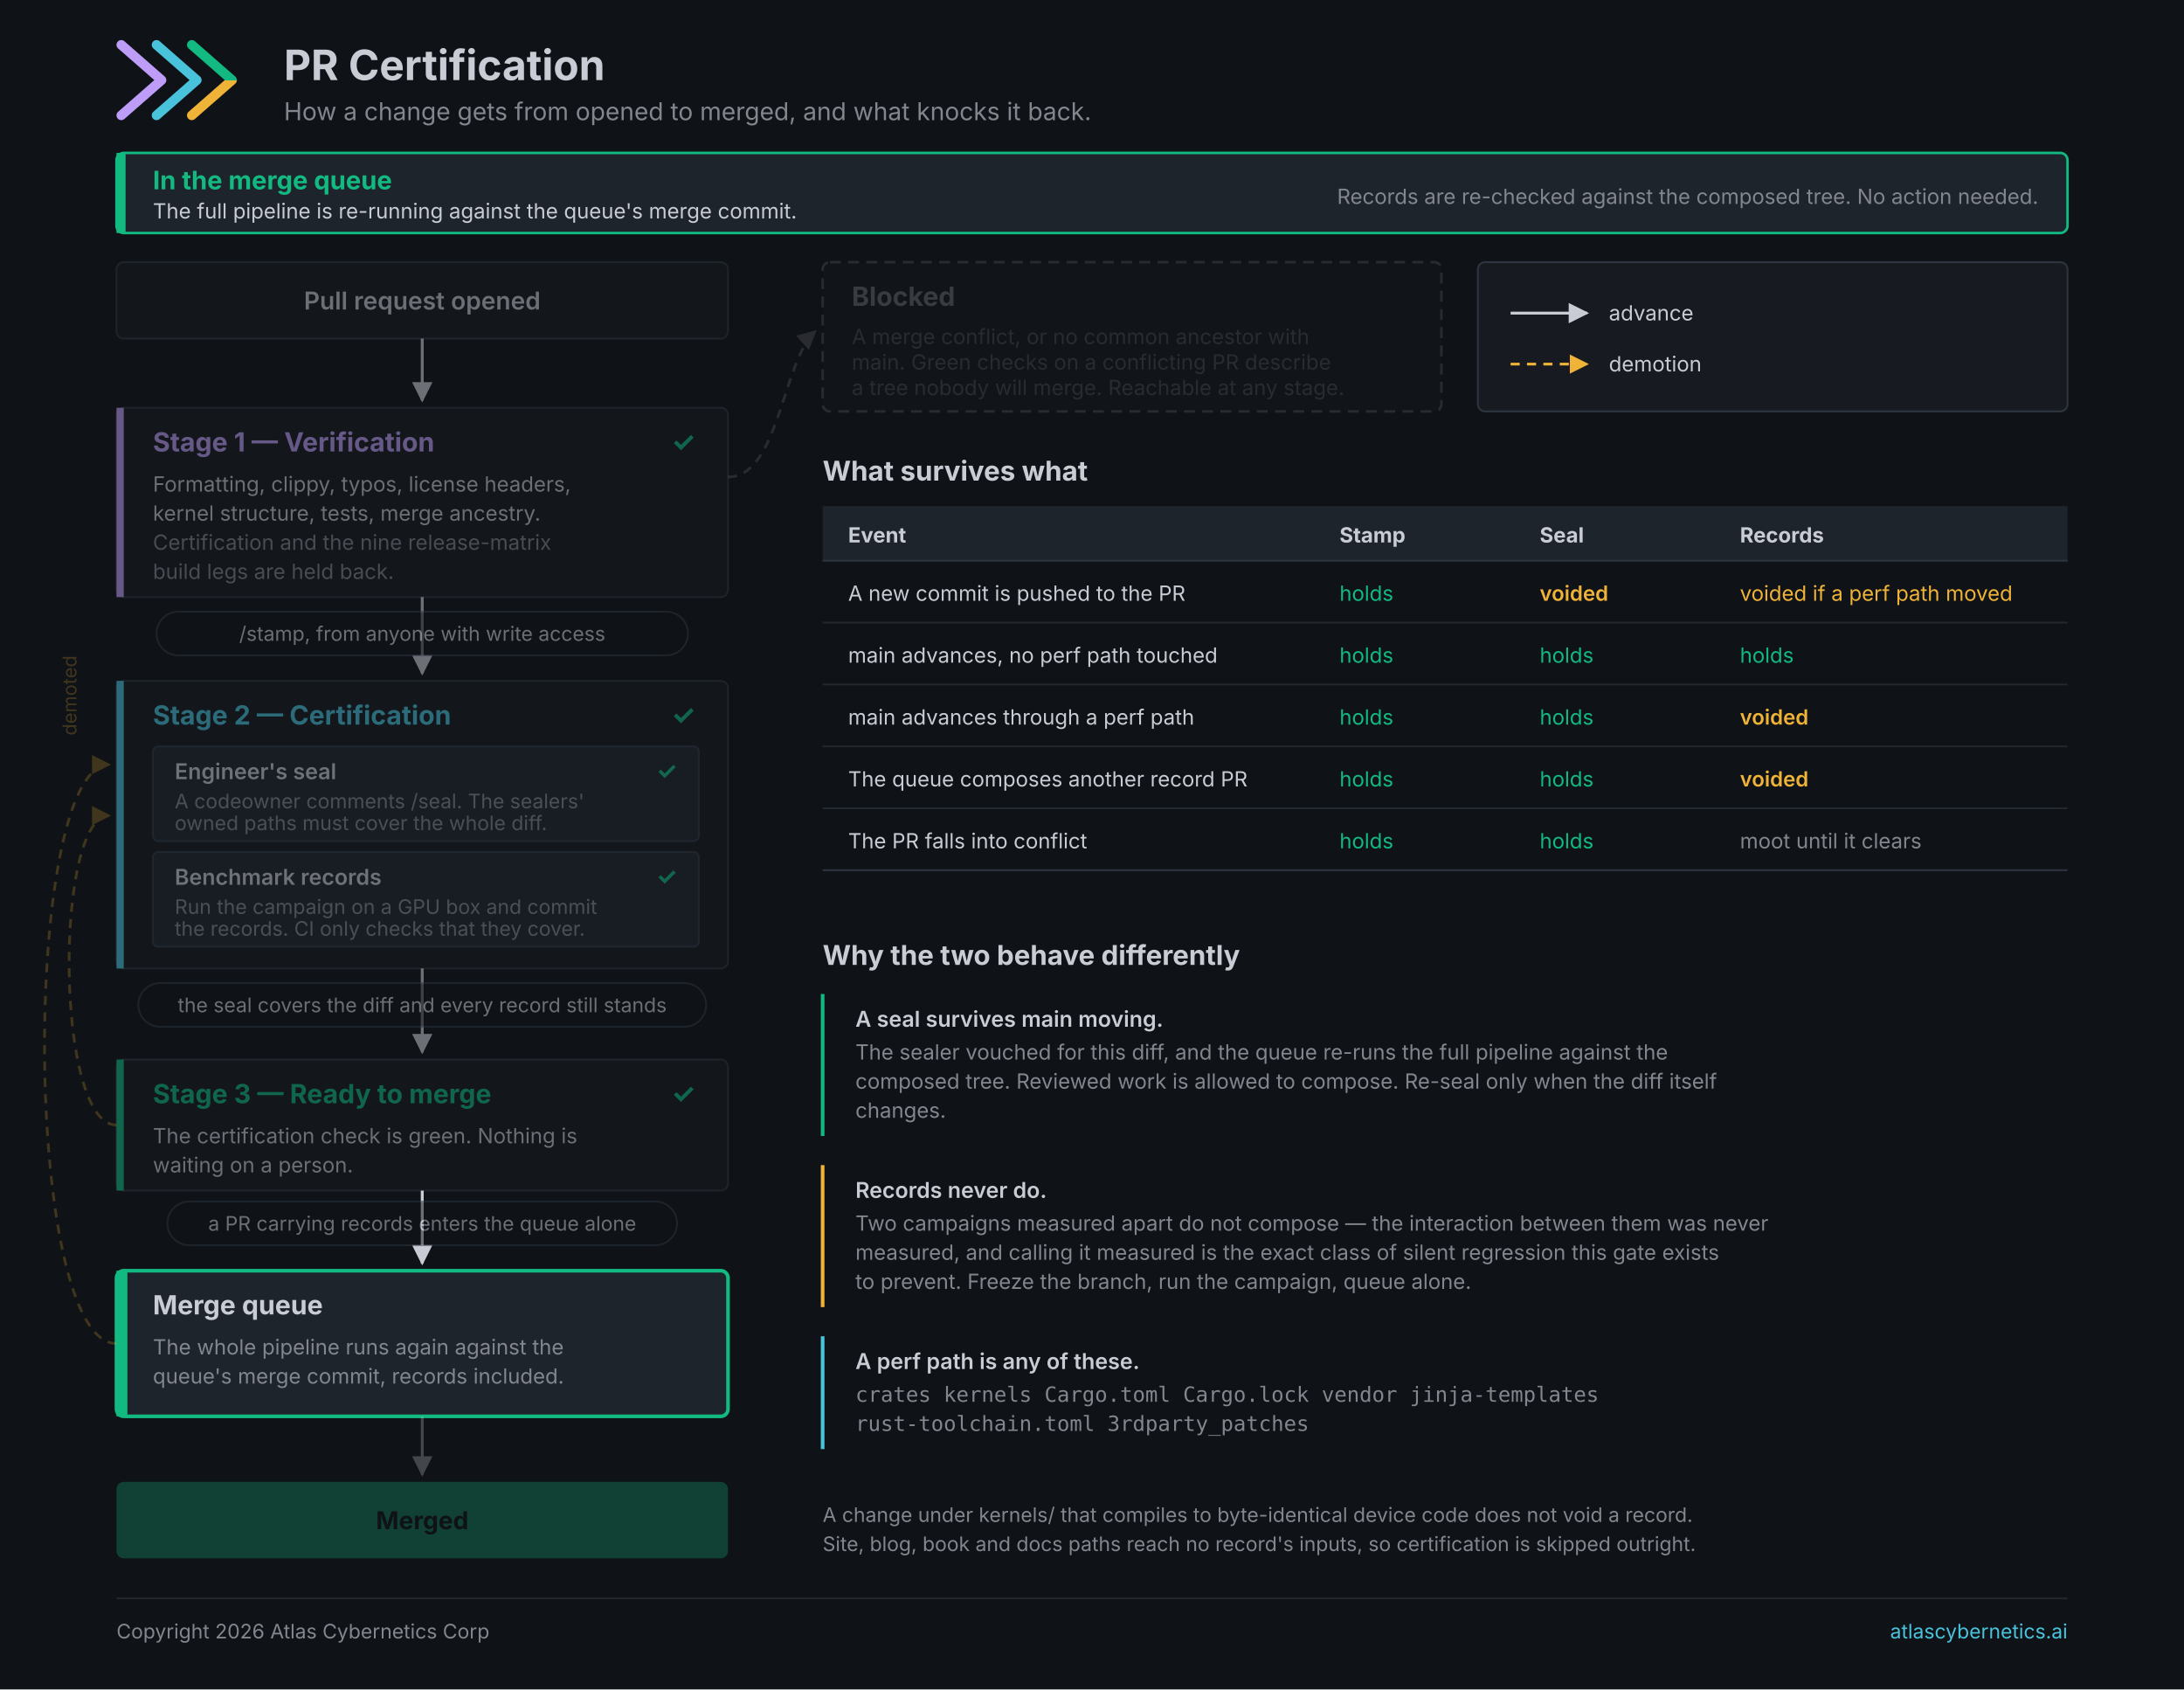
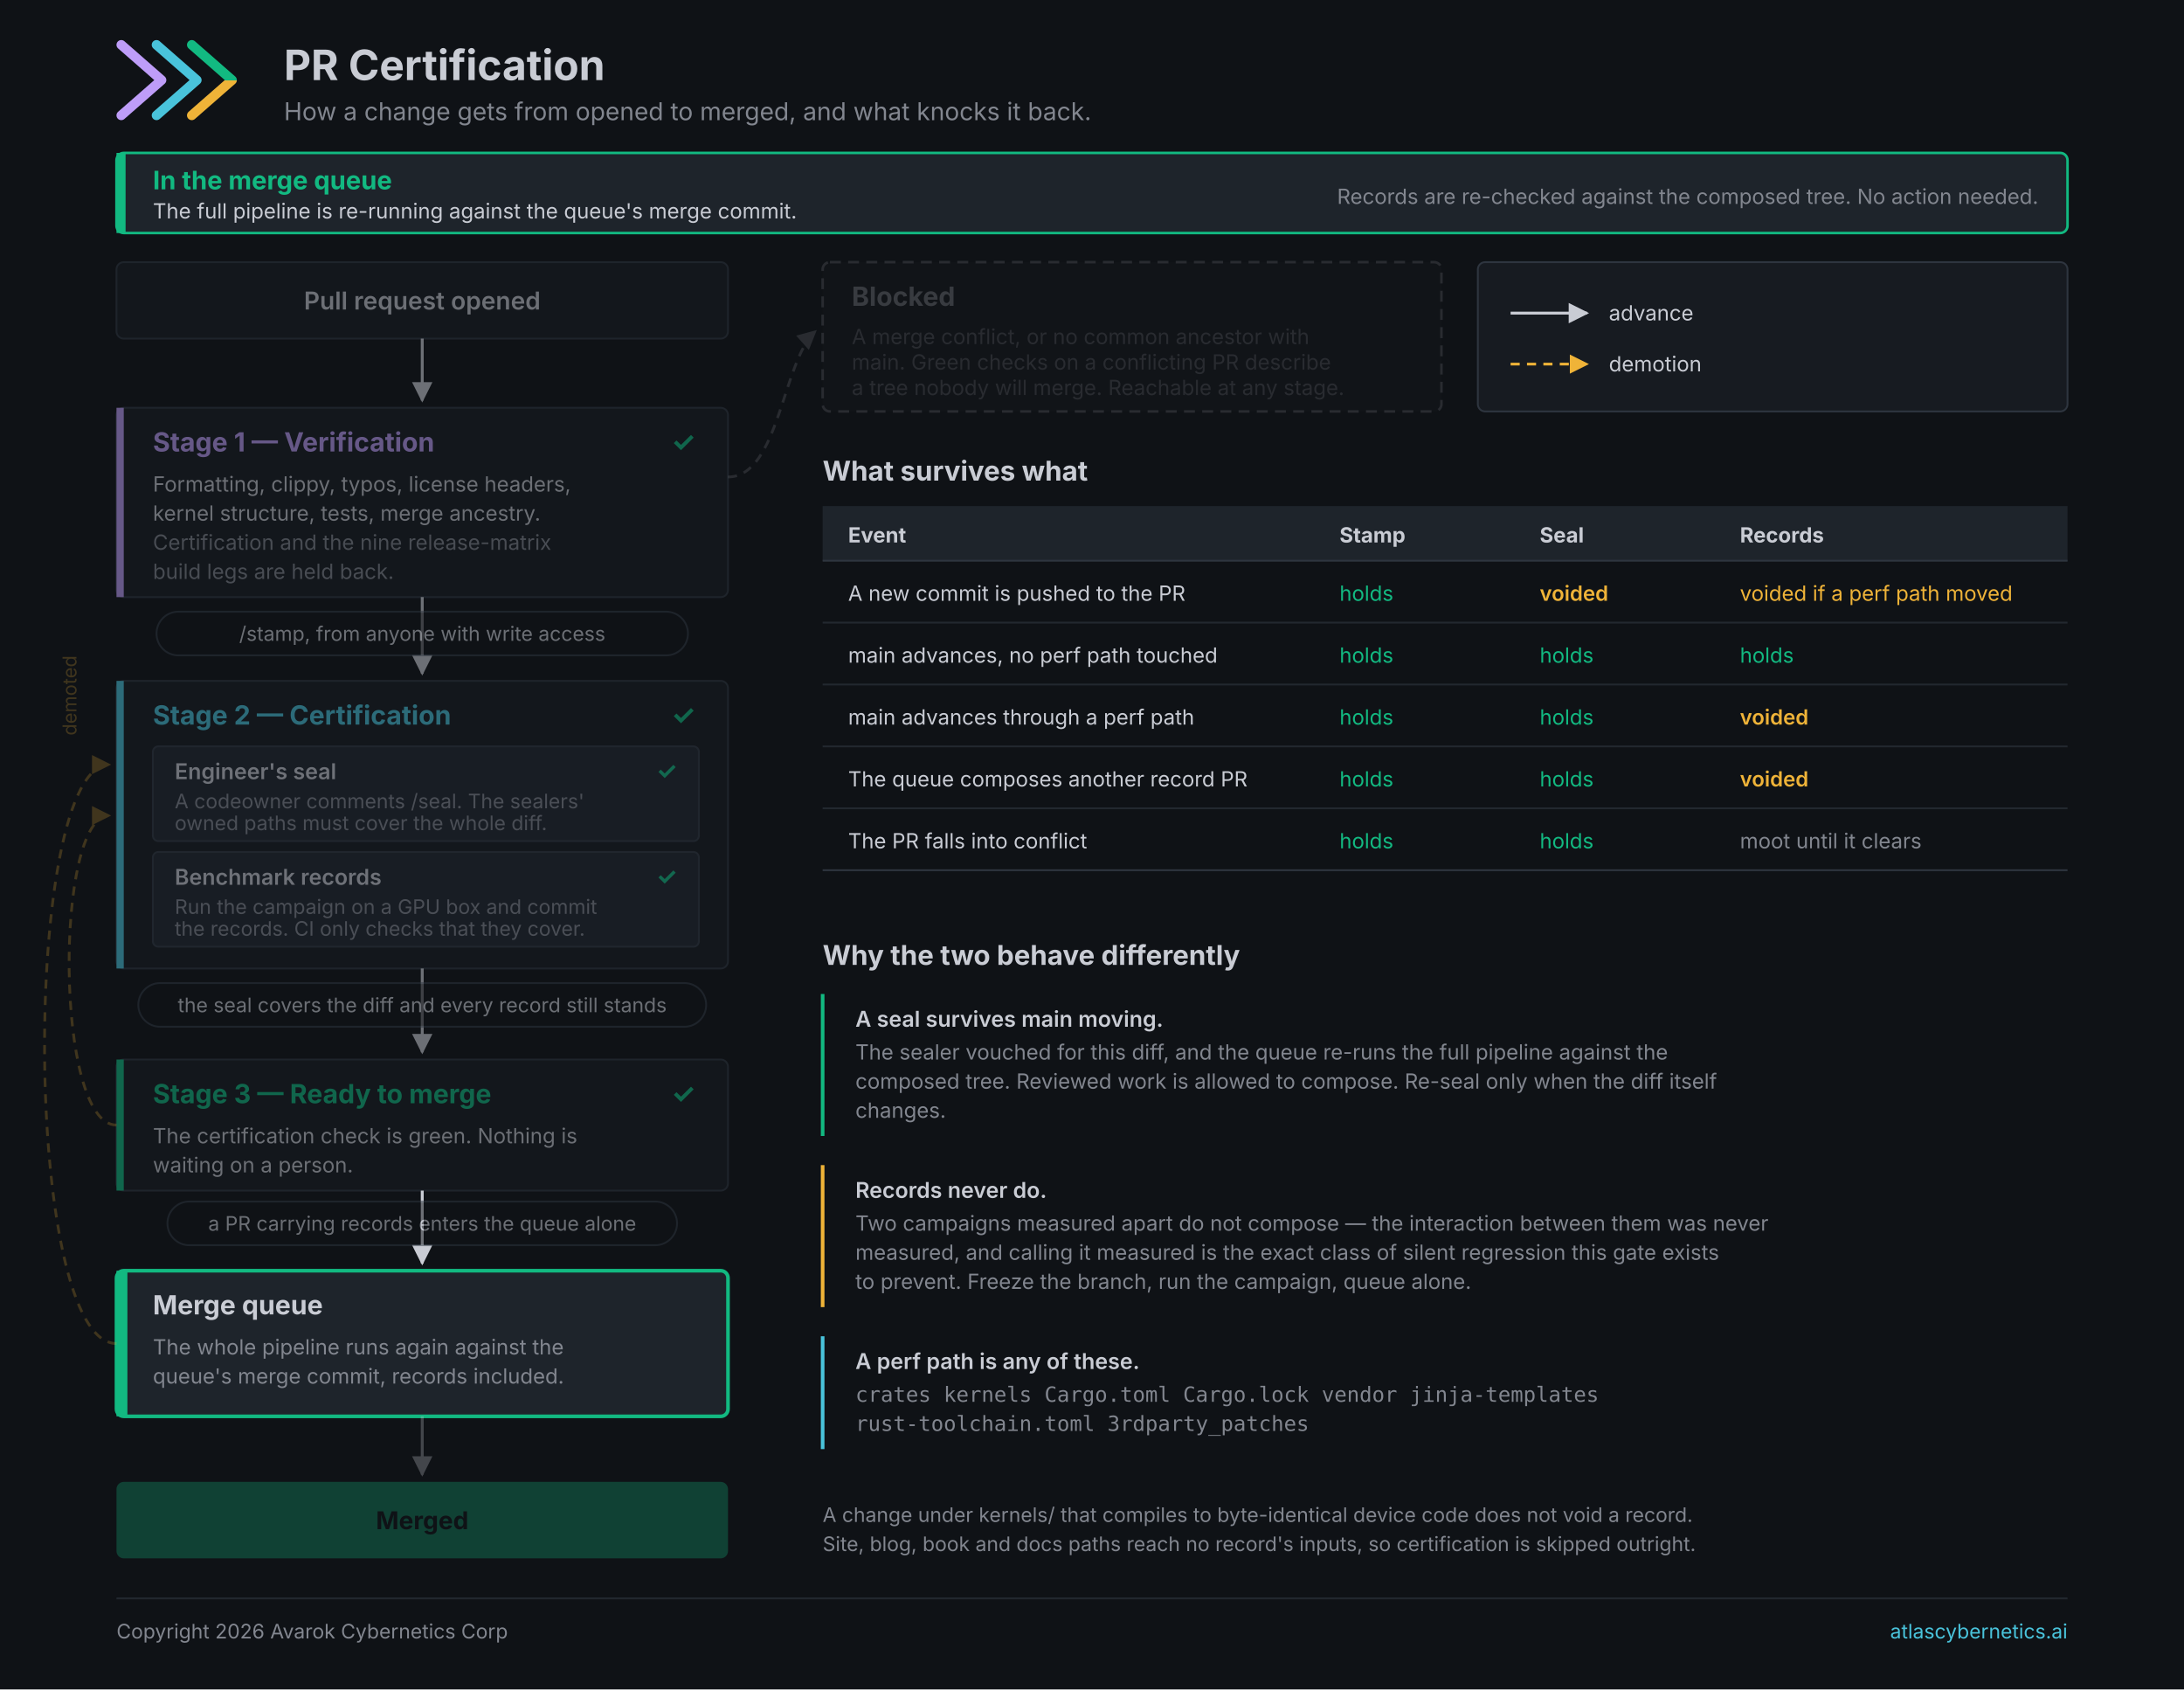
- <svg xmlns="http://www.w3.org/2000/svg" xmlns:xlink="http://www.w3.org/1999/xlink" viewBox="0 0 1200 928" width="1200" height="928" font-family="Inter, ui-sans-serif, system-ui, Segoe UI, Helvetica, Arial, sans-serif" role="img" aria-label="Atlas PR Certification — In the merge queue">
+ <svg xmlns="http://www.w3.org/2000/svg" xmlns:xlink="http://www.w3.org/1999/xlink" viewBox="0 0 1200 928" width="1200" height="928" font-family="Inter, ui-sans-serif, system-ui, Segoe UI, Helvetica, Arial, sans-serif" role="img" aria-label="Avarok PR Certification — In the merge queue">
  <defs>
-     <linearGradient id="atlasGoldCut" x1="0" y1="0" x2="0" y2="1">
+     <linearGradient id="avarokGoldCut" x1="0" y1="0" x2="0" y2="1">
      <stop offset="0.5" stop-color="#12B981" />
      <stop offset="0.5" stop-color="#EFB338" />
    </linearGradient>
    <marker id="tipInk" viewBox="0 0 10 10" refX="9" refY="5" markerWidth="7" markerHeight="7" orient="auto-start-reverse">
      <path d="M 0 0 L 10 5 L 0 10 z" fill="#C9CCD4" />
    </marker>
    <marker id="tipGold" viewBox="0 0 10 10" refX="9" refY="5" markerWidth="7" markerHeight="7" orient="auto-start-reverse">
      <path d="M 0 0 L 10 5 L 0 10 z" fill="#EFB338" />
    </marker>
    <marker id="tipMuted" viewBox="0 0 10 10" refX="9" refY="5" markerWidth="7" markerHeight="7" orient="auto-start-reverse">
      <path d="M 0 0 L 10 5 L 0 10 z" fill="#82868F" />
    </marker>
    <marker id="tipAccent" viewBox="0 0 10 10" refX="9" refY="5" markerWidth="7" markerHeight="7" orient="auto-start-reverse">
      <path d="M 0 0 L 10 5 L 0 10 z" fill="#12B981" />
    </marker>
  </defs>
  <rect width="1200" height="928" fill="#0F1216" />
  <g transform="translate(64 22) scale(0.06918)">
    <g fill="none" stroke-width="76" stroke-linecap="round" stroke-linejoin="round">
      <path d="M38 38L358 318L38 598" stroke="#BE9DF8" />
      <path d="M318 38L638 318L318 598" stroke="#49C3DB" />
-       <path d="M598 38L918 318L598 598" stroke="url(#atlasGoldCut)" />
+       <path d="M598 38L918 318L598 598" stroke="url(#avarokGoldCut)" />
    </g>
  </g>
  <text x="156" y="44" font-size="23" fill="#C9CCD4" font-weight="650">PR Certification</text>
  <text x="156" y="66" font-size="13.5" fill="#82868F">How a change gets from opened to merged, and what knocks it back.</text>
  <rect x="64" y="84" width="1072" height="44" rx="4" fill="#1E242B" stroke="#12B981" stroke-width="1.4" />
  <rect x="64" y="84" width="5" height="44" fill="#12B981" />
  <text x="84" y="104" font-size="14" fill="#12B981" font-weight="650">In the merge queue</text>
  <text x="84" y="120" font-size="11.5" fill="#C9CCD4">The full pipeline is re-running against the queue's merge commit.</text>
  <text x="1120" y="112" font-size="11.5" fill="#82868F" text-anchor="end">Records are re-checked against the composed tree. No action needed.</text>
  <g opacity="0.5">
    <rect x="64" y="144" width="336" height="42" rx="4" fill="#171B21" stroke="#2E353F" stroke-width="1" />
    <text x="232" y="170" font-size="13.5" fill="#C9CCD4" font-weight="600" text-anchor="middle">Pull request opened</text>
  </g>
  <path d="M 232 186 L 232 220" stroke="#C9CCD4" stroke-width="1.6" fill="none" marker-end="url(#tipInk)" opacity="0.5" />
  <g opacity="0.5">
    <rect x="64" y="224" width="336" height="104" rx="4" fill="#171B21" stroke="#2E353F" stroke-width="1.0" />
    <rect x="64" y="224" width="4" height="104" fill="#BE9DF8" />
    <text x="84" y="248" font-size="14.5" fill="#BE9DF8" font-weight="650">Stage 1 — Verification</text>
    <text x="84" y="270" font-size="11.5" fill="#C9CCD4">Formatting, clippy, typos, license headers,</text>
    <text x="84" y="286" font-size="11.5" fill="#C9CCD4">kernel structure, tests, merge ancestry.</text>
    <text x="84" y="302" font-size="11.5" fill="#82868F">Certification and the nine release-matrix</text>
    <text x="84" y="318" font-size="11.5" fill="#82868F">build legs are held back.</text>
    <text x="382" y="248" font-size="15" fill="#12B981" font-weight="650" text-anchor="end">✓</text>
  </g>
  <path d="M 232 328 L 232 370" stroke="#C9CCD4" stroke-width="1.6" fill="none" marker-end="url(#tipInk)" opacity="0.5" />
  <g opacity="0.5">
    <rect x="86.0" y="336" width="292" height="24" rx="12" fill="#0F1216" stroke="#2E353F" stroke-width="1" />
    <text x="232" y="352" font-size="11" fill="#C9CCD4" text-anchor="middle">/stamp, from anyone with write access</text>
  </g>
  <g opacity="0.5">
    <rect x="64" y="374" width="336" height="158" rx="4" fill="#171B21" stroke="#2E353F" stroke-width="1.0" />
    <rect x="64" y="374" width="4" height="158" fill="#49C3DB" />
    <text x="84" y="398" font-size="14.5" fill="#49C3DB" font-weight="650">Stage 2 — Certification</text>
    <text x="382" y="398" font-size="15" fill="#12B981" font-weight="650" text-anchor="end">✓</text>
  </g>
  <g opacity="0.5">
    <rect x="84" y="410" width="300" height="52" rx="3" fill="#1E242B" stroke="#2E353F" stroke-width="1" />
    <text x="96" y="428" font-size="12" fill="#C9CCD4" font-weight="600">Engineer's seal</text>
    <text x="96" y="444" font-size="11" fill="#82868F">A codeowner comments /seal. The sealers'</text>
    <text x="96" y="456" font-size="11" fill="#82868F">owned paths must cover the whole diff.</text>
    <text x="372" y="428" font-size="13" fill="#12B981" font-weight="650" text-anchor="end">✓</text>
  </g>
  <g opacity="0.5">
    <rect x="84" y="468" width="300" height="52" rx="3" fill="#1E242B" stroke="#2E353F" stroke-width="1" />
    <text x="96" y="486" font-size="12" fill="#C9CCD4" font-weight="600">Benchmark records</text>
    <text x="96" y="502" font-size="11" fill="#82868F">Run the campaign on a GPU box and commit</text>
    <text x="96" y="514" font-size="11" fill="#82868F">the records. CI only checks that they cover.</text>
    <text x="372" y="486" font-size="13" fill="#12B981" font-weight="650" text-anchor="end">✓</text>
  </g>
  <path d="M 232 532 L 232 578" stroke="#C9CCD4" stroke-width="1.6" fill="none" marker-end="url(#tipInk)" opacity="0.5" />
  <g opacity="0.5">
    <rect x="76.0" y="540" width="312" height="24" rx="12" fill="#0F1216" stroke="#2E353F" stroke-width="1" />
    <text x="232" y="556" font-size="11" fill="#C9CCD4" text-anchor="middle">the seal covers the diff and every record still stands</text>
  </g>
  <g opacity="0.5">
    <rect x="64" y="582" width="336" height="72" rx="4" fill="#171B21" stroke="#2E353F" stroke-width="1.0" />
    <rect x="64" y="582" width="4" height="72" fill="#12B981" />
    <text x="84" y="606" font-size="14.5" fill="#12B981" font-weight="650">Stage 3 — Ready to merge</text>
    <text x="84" y="628" font-size="11.5" fill="#C9CCD4">The certification check is green. Nothing is</text>
    <text x="84" y="644" font-size="11.5" fill="#C9CCD4">waiting on a person.</text>
    <text x="382" y="606" font-size="15" fill="#12B981" font-weight="650" text-anchor="end">✓</text>
  </g>
  <path d="M 232 654 L 232 694" stroke="#C9CCD4" stroke-width="1.6" fill="none" marker-end="url(#tipInk)" opacity="1" />
  <g opacity="0.5">
    <rect x="92.0" y="660" width="280" height="24" rx="12" fill="#0F1216" stroke="#2E353F" stroke-width="1" />
    <text x="232" y="676" font-size="11" fill="#C9CCD4" text-anchor="middle">a PR carrying records enters the queue alone</text>
  </g>
  <g opacity="1">
    <rect x="64" y="698" width="336" height="80" rx="4" fill="#1E242B" stroke="#12B981" stroke-width="2.0" />
    <rect x="64" y="698" width="6" height="80" fill="#12B981" />
    <text x="84" y="722" font-size="14.5" fill="#C9CCD4" font-weight="650">Merge queue</text>
    <text x="84" y="744" font-size="11.5" fill="#82868F">The whole pipeline runs again against the</text>
    <text x="84" y="760" font-size="11.5" fill="#82868F">queue's merge commit, records included.</text>
  </g>
  <path d="M 232 778 L 232 810" stroke="#C9CCD4" stroke-width="1.6" fill="none" marker-end="url(#tipInk)" opacity="0.28" />
  <g opacity="0.28">
    <rect x="64" y="814" width="336" height="42" rx="4" fill="#12B981" />
    <text x="232" y="840" font-size="13.5" fill="#0F1216" font-weight="650" text-anchor="middle">Merged</text>
  </g>
  <path d="M 64 618 C 30 618, 30 448, 60 448" stroke="#EFB338" stroke-width="1.5" fill="none" marker-end="url(#tipGold)" opacity="0.22" stroke-dasharray="5 4" />
  <path d="M 64 738 C 12 738, 12 420, 60 420" stroke="#EFB338" stroke-width="1.5" fill="none" marker-end="url(#tipGold)" opacity="0.22" stroke-dasharray="5 4" />
  <text x="42" y="404" font-size="10.5" fill="#EFB338" opacity="0.22" transform="rotate(-90 42 404)">demoted</text>
  <path d="M 400 262 C 428 262, 430 198, 448 182" stroke="#82868F" stroke-width="1.5" fill="none" marker-end="url(#tipMuted)" opacity="0.22" stroke-dasharray="5 4" />
  <g opacity="0.22">
    <rect x="452" y="144" width="340" height="82" rx="4" fill="#171B21" stroke="#82868F" stroke-width="1.4" stroke-dasharray="6 4" />
    <text x="468" y="168" font-size="14.5" fill="#C9CCD4" font-weight="650">Blocked</text>
    <text x="468" y="189" font-size="11.5" fill="#82868F">A merge conflict, or no common ancestor with</text>
    <text x="468" y="203" font-size="11.5" fill="#82868F">main. Green checks on a conflicting PR describe</text>
    <text x="468" y="217" font-size="11.5" fill="#82868F">a tree nobody will merge. Reachable at any stage.</text>
  </g>
  <rect x="812" y="144" width="324" height="82" rx="4" fill="#171B21" stroke="#2E353F" stroke-width="1" />
  <path d="M 830 172 L 872 172" stroke="#C9CCD4" stroke-width="1.6" fill="none" marker-end="url(#tipInk)" opacity="1" />
  <text x="884" y="176" font-size="11.5" fill="#C9CCD4">advance</text>
  <path d="M 830 200 L 872 200" stroke="#EFB338" stroke-width="1.5" fill="none" marker-end="url(#tipGold)" opacity="1" stroke-dasharray="5 4" />
  <text x="884" y="204" font-size="11.5" fill="#C9CCD4">demotion</text>
  <text x="452" y="264" font-size="15" fill="#C9CCD4" font-weight="650">What survives what</text>
  <rect x="452" y="278" width="684" height="30" fill="#1E242B" />
  <text x="466" y="298" font-size="11.5" fill="#C9CCD4" font-weight="650">Event</text>
  <text x="736" y="298" font-size="11.5" fill="#C9CCD4" font-weight="650">Stamp</text>
  <text x="846" y="298" font-size="11.5" fill="#C9CCD4" font-weight="650">Seal</text>
  <text x="956" y="298" font-size="11.5" fill="#C9CCD4" font-weight="650">Records</text>
  <g opacity="1">
    <text x="466" y="330" font-size="11.5" fill="#C9CCD4">A new commit is pushed to the PR</text>
    <text x="736" y="330" font-size="11.5" fill="#12B981">holds</text>
    <text x="846" y="330" font-size="11.5" fill="#EFB338" font-weight="600">voided</text>
    <text x="956" y="330" font-size="11.5" fill="#EFB338">voided if a perf path moved</text>
  </g>
  <g opacity="1">
    <text x="466" y="364" font-size="11.5" fill="#C9CCD4">main advances, no perf path touched</text>
    <text x="736" y="364" font-size="11.5" fill="#12B981">holds</text>
    <text x="846" y="364" font-size="11.5" fill="#12B981">holds</text>
    <text x="956" y="364" font-size="11.5" fill="#12B981">holds</text>
  </g>
  <g opacity="1">
    <text x="466" y="398" font-size="11.5" fill="#C9CCD4">main advances through a perf path</text>
    <text x="736" y="398" font-size="11.5" fill="#12B981">holds</text>
    <text x="846" y="398" font-size="11.5" fill="#12B981">holds</text>
    <text x="956" y="398" font-size="11.5" fill="#EFB338" font-weight="600">voided</text>
  </g>
  <g opacity="1">
    <text x="466" y="432" font-size="11.5" fill="#C9CCD4">The queue composes another record PR</text>
    <text x="736" y="432" font-size="11.5" fill="#12B981">holds</text>
    <text x="846" y="432" font-size="11.5" fill="#12B981">holds</text>
    <text x="956" y="432" font-size="11.5" fill="#EFB338" font-weight="600">voided</text>
  </g>
  <g opacity="1">
    <text x="466" y="466" font-size="11.5" fill="#C9CCD4">The PR falls into conflict</text>
    <text x="736" y="466" font-size="11.5" fill="#12B981">holds</text>
    <text x="846" y="466" font-size="11.5" fill="#12B981">holds</text>
    <text x="956" y="466" font-size="11.5" fill="#82868F">moot until it clears</text>
  </g>
  <line x1="452" y1="308" x2="1136" y2="308" stroke="#2E353F" />
  <line x1="452" y1="342" x2="1136" y2="342" stroke="#22282F" />
  <line x1="452" y1="376" x2="1136" y2="376" stroke="#22282F" />
  <line x1="452" y1="410" x2="1136" y2="410" stroke="#22282F" />
  <line x1="452" y1="444" x2="1136" y2="444" stroke="#22282F" />
  <line x1="452" y1="478" x2="1136" y2="478" stroke="#2E353F" />
  <text x="452" y="530" font-size="15" fill="#C9CCD4" font-weight="650">Why the two behave differently</text>
  <line x1="452" y1="546" x2="452" y2="624" stroke="#12B981" stroke-width="2" />
  <text x="470" y="564" font-size="12" fill="#C9CCD4" font-weight="600">A seal survives main moving.</text>
  <text x="470" y="582" font-size="11.5" fill="#82868F">The sealer vouched for this diff, and the queue re-runs the full pipeline against the</text>
  <text x="470" y="598" font-size="11.5" fill="#82868F">composed tree. Reviewed work is allowed to compose. Re-seal only when the diff itself</text>
  <text x="470" y="614" font-size="11.5" fill="#82868F">changes.</text>
  <line x1="452" y1="640" x2="452" y2="718" stroke="#EFB338" stroke-width="2" />
  <text x="470" y="658" font-size="12" fill="#C9CCD4" font-weight="600">Records never do.</text>
  <text x="470" y="676" font-size="11.5" fill="#82868F">Two campaigns measured apart do not compose — the interaction between them was never</text>
  <text x="470" y="692" font-size="11.5" fill="#82868F">measured, and calling it measured is the exact class of silent regression this gate exists</text>
  <text x="470" y="708" font-size="11.5" fill="#82868F">to prevent. Freeze the branch, run the campaign, queue alone.</text>
  <line x1="452" y1="734" x2="452" y2="796" stroke="#49C3DB" stroke-width="2" />
  <text x="470" y="752" font-size="12" fill="#C9CCD4" font-weight="600">A perf path is any of these.</text>
  <text x="470" y="770" font-size="11.5" fill="#82868F" font-family="ui-mono, ui-monospace, SFMono-Regular, Menlo, monospace">crates  kernels  Cargo.toml  Cargo.lock  vendor  jinja-templates</text>
  <text x="470" y="786" font-size="11.5" fill="#82868F" font-family="ui-mono, ui-monospace, SFMono-Regular, Menlo, monospace">rust-toolchain.toml  3rdparty_patches</text>
  <text x="452" y="836" font-size="11" fill="#82868F">A change under kernels/ that compiles to byte-identical device code does not void a record.</text>
  <text x="452" y="852" font-size="11" fill="#82868F">Site, blog, book and docs paths reach no record's inputs, so certification is skipped outright.</text>
  <line x1="64" y1="878" x2="1136" y2="878" stroke="#22282F" />
-   <text x="64" y="900" font-size="11" fill="#82868F">Copyright 2026 Atlas Cybernetics Corp</text>
+   <text x="64" y="900" font-size="11" fill="#82868F">Copyright 2026 Avarok Cybernetics Corp</text>
  <a href="https://atlascybernetics.ai" xlink:href="https://atlascybernetics.ai" target="_blank" rel="noopener">
    <text x="1136" y="900" font-size="11" fill="#49C3DB" text-anchor="end">atlascybernetics.ai</text>
  </a>
</svg>
